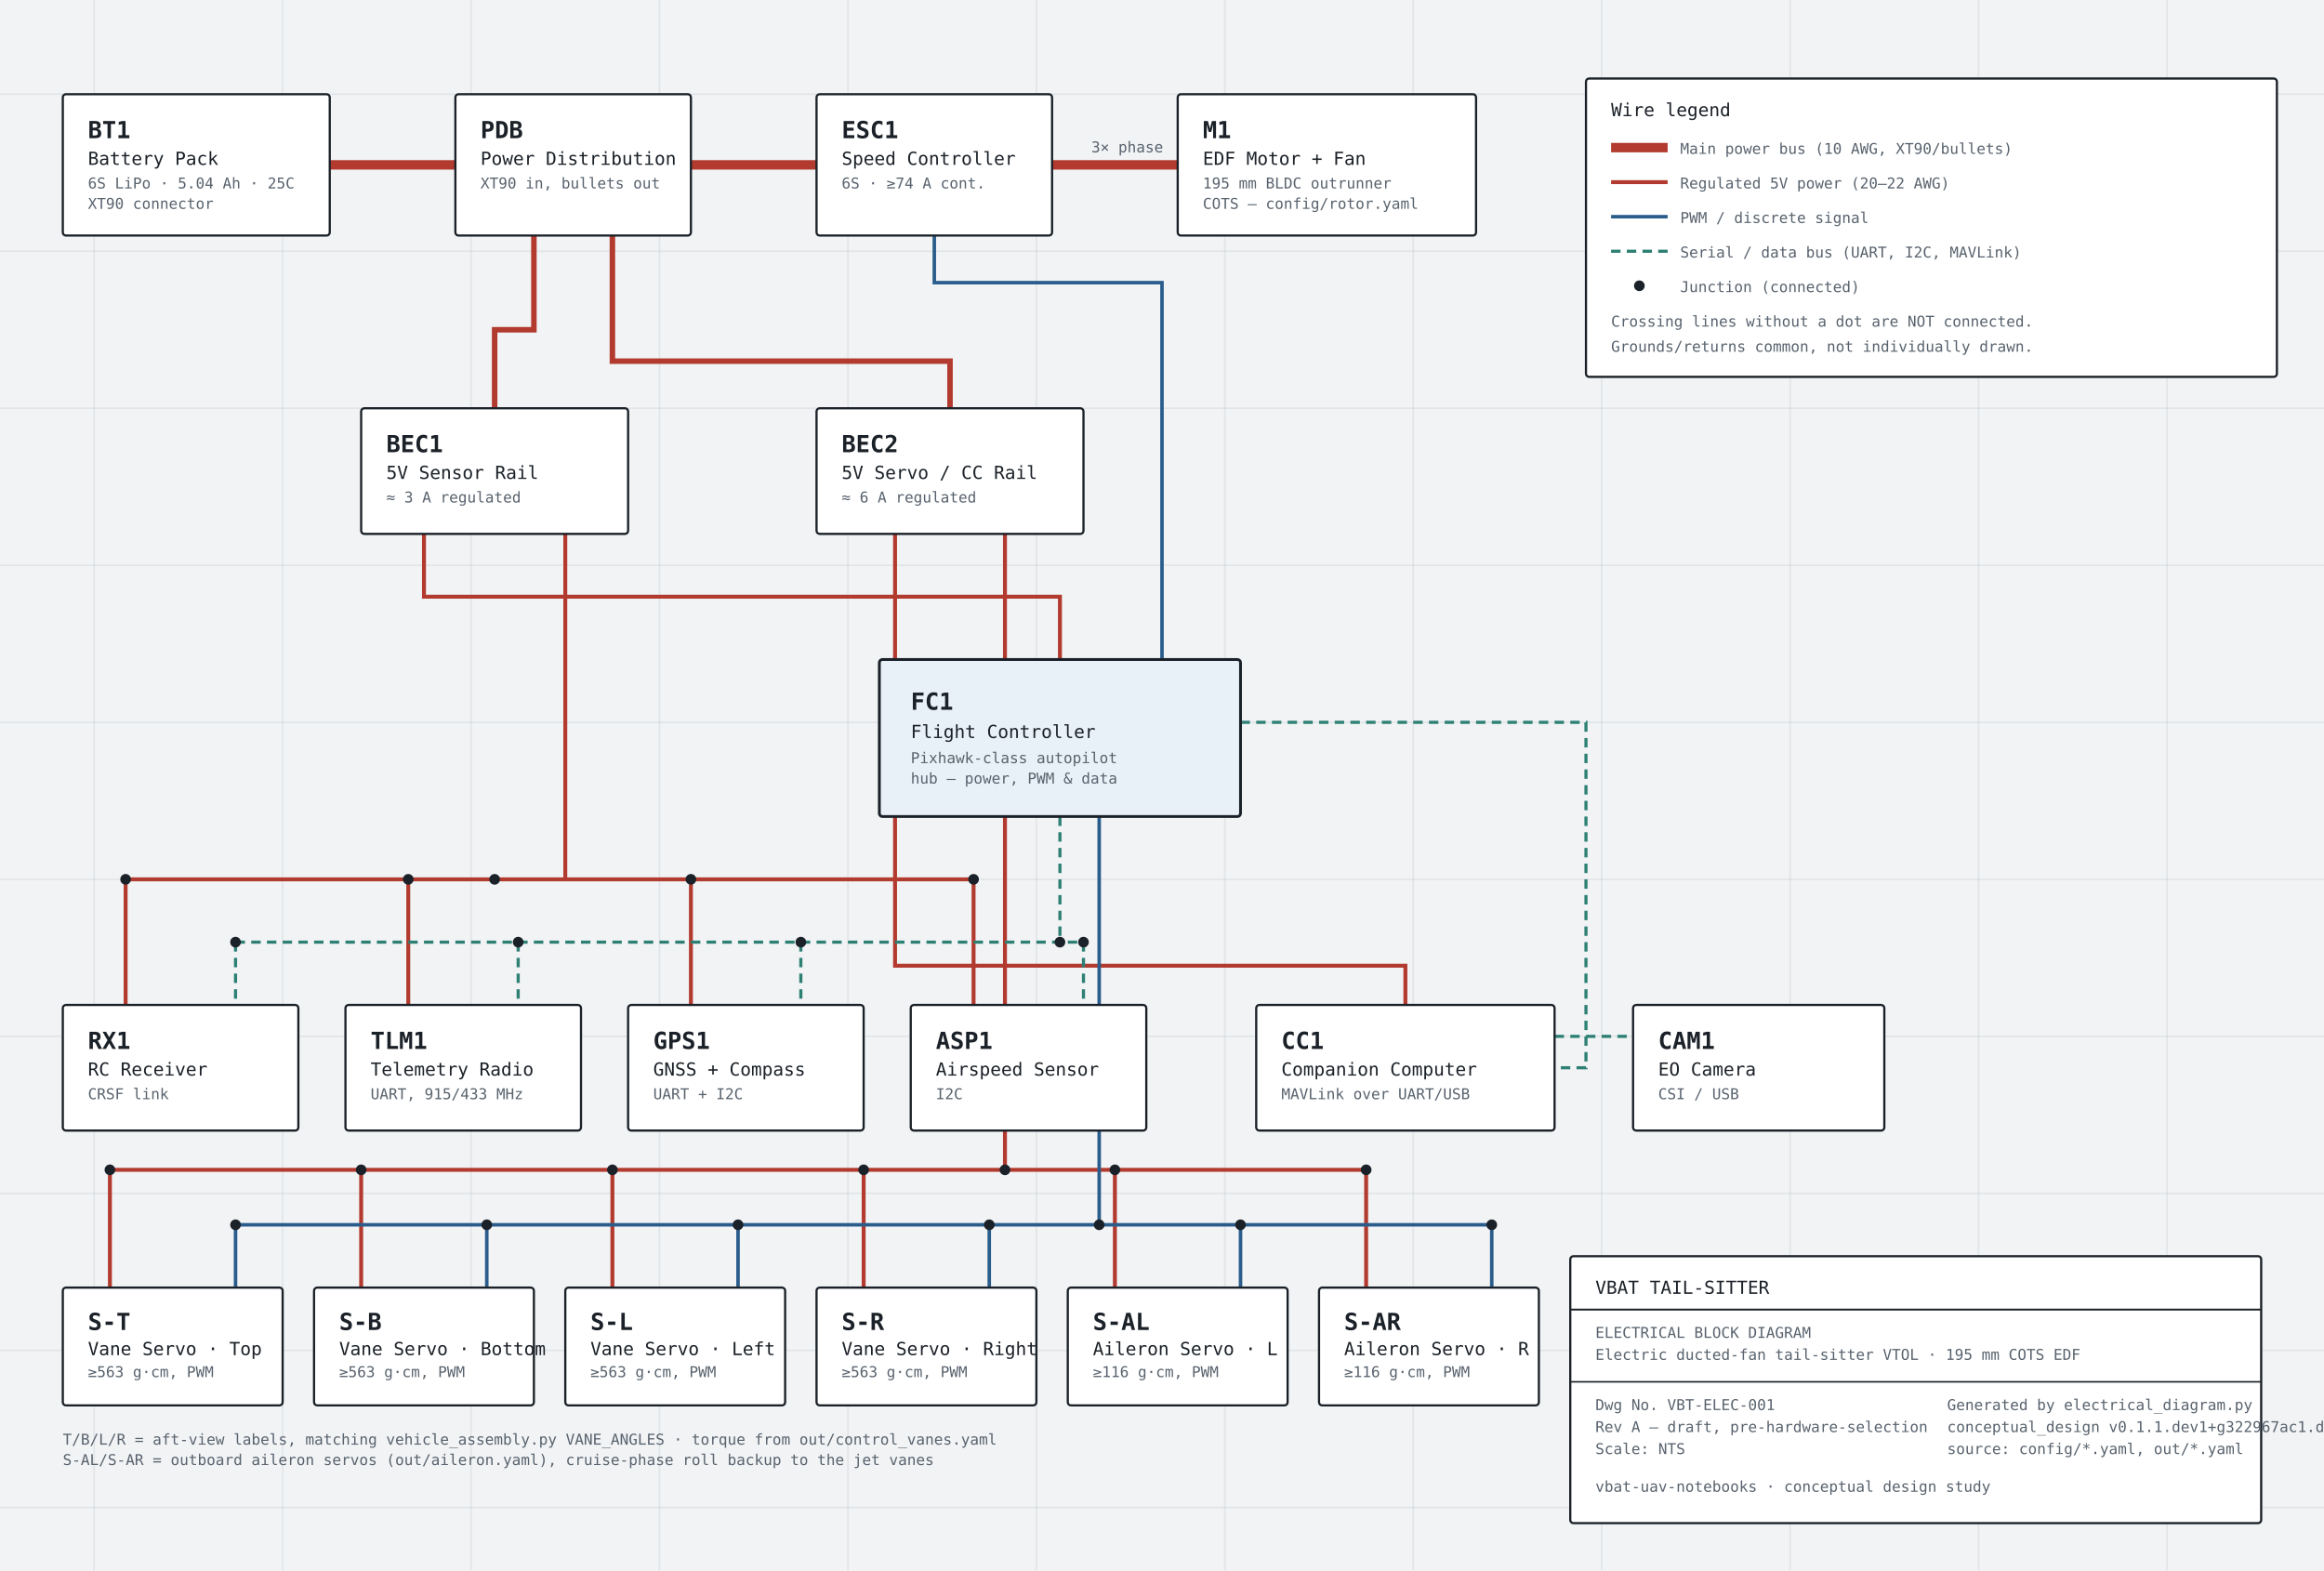
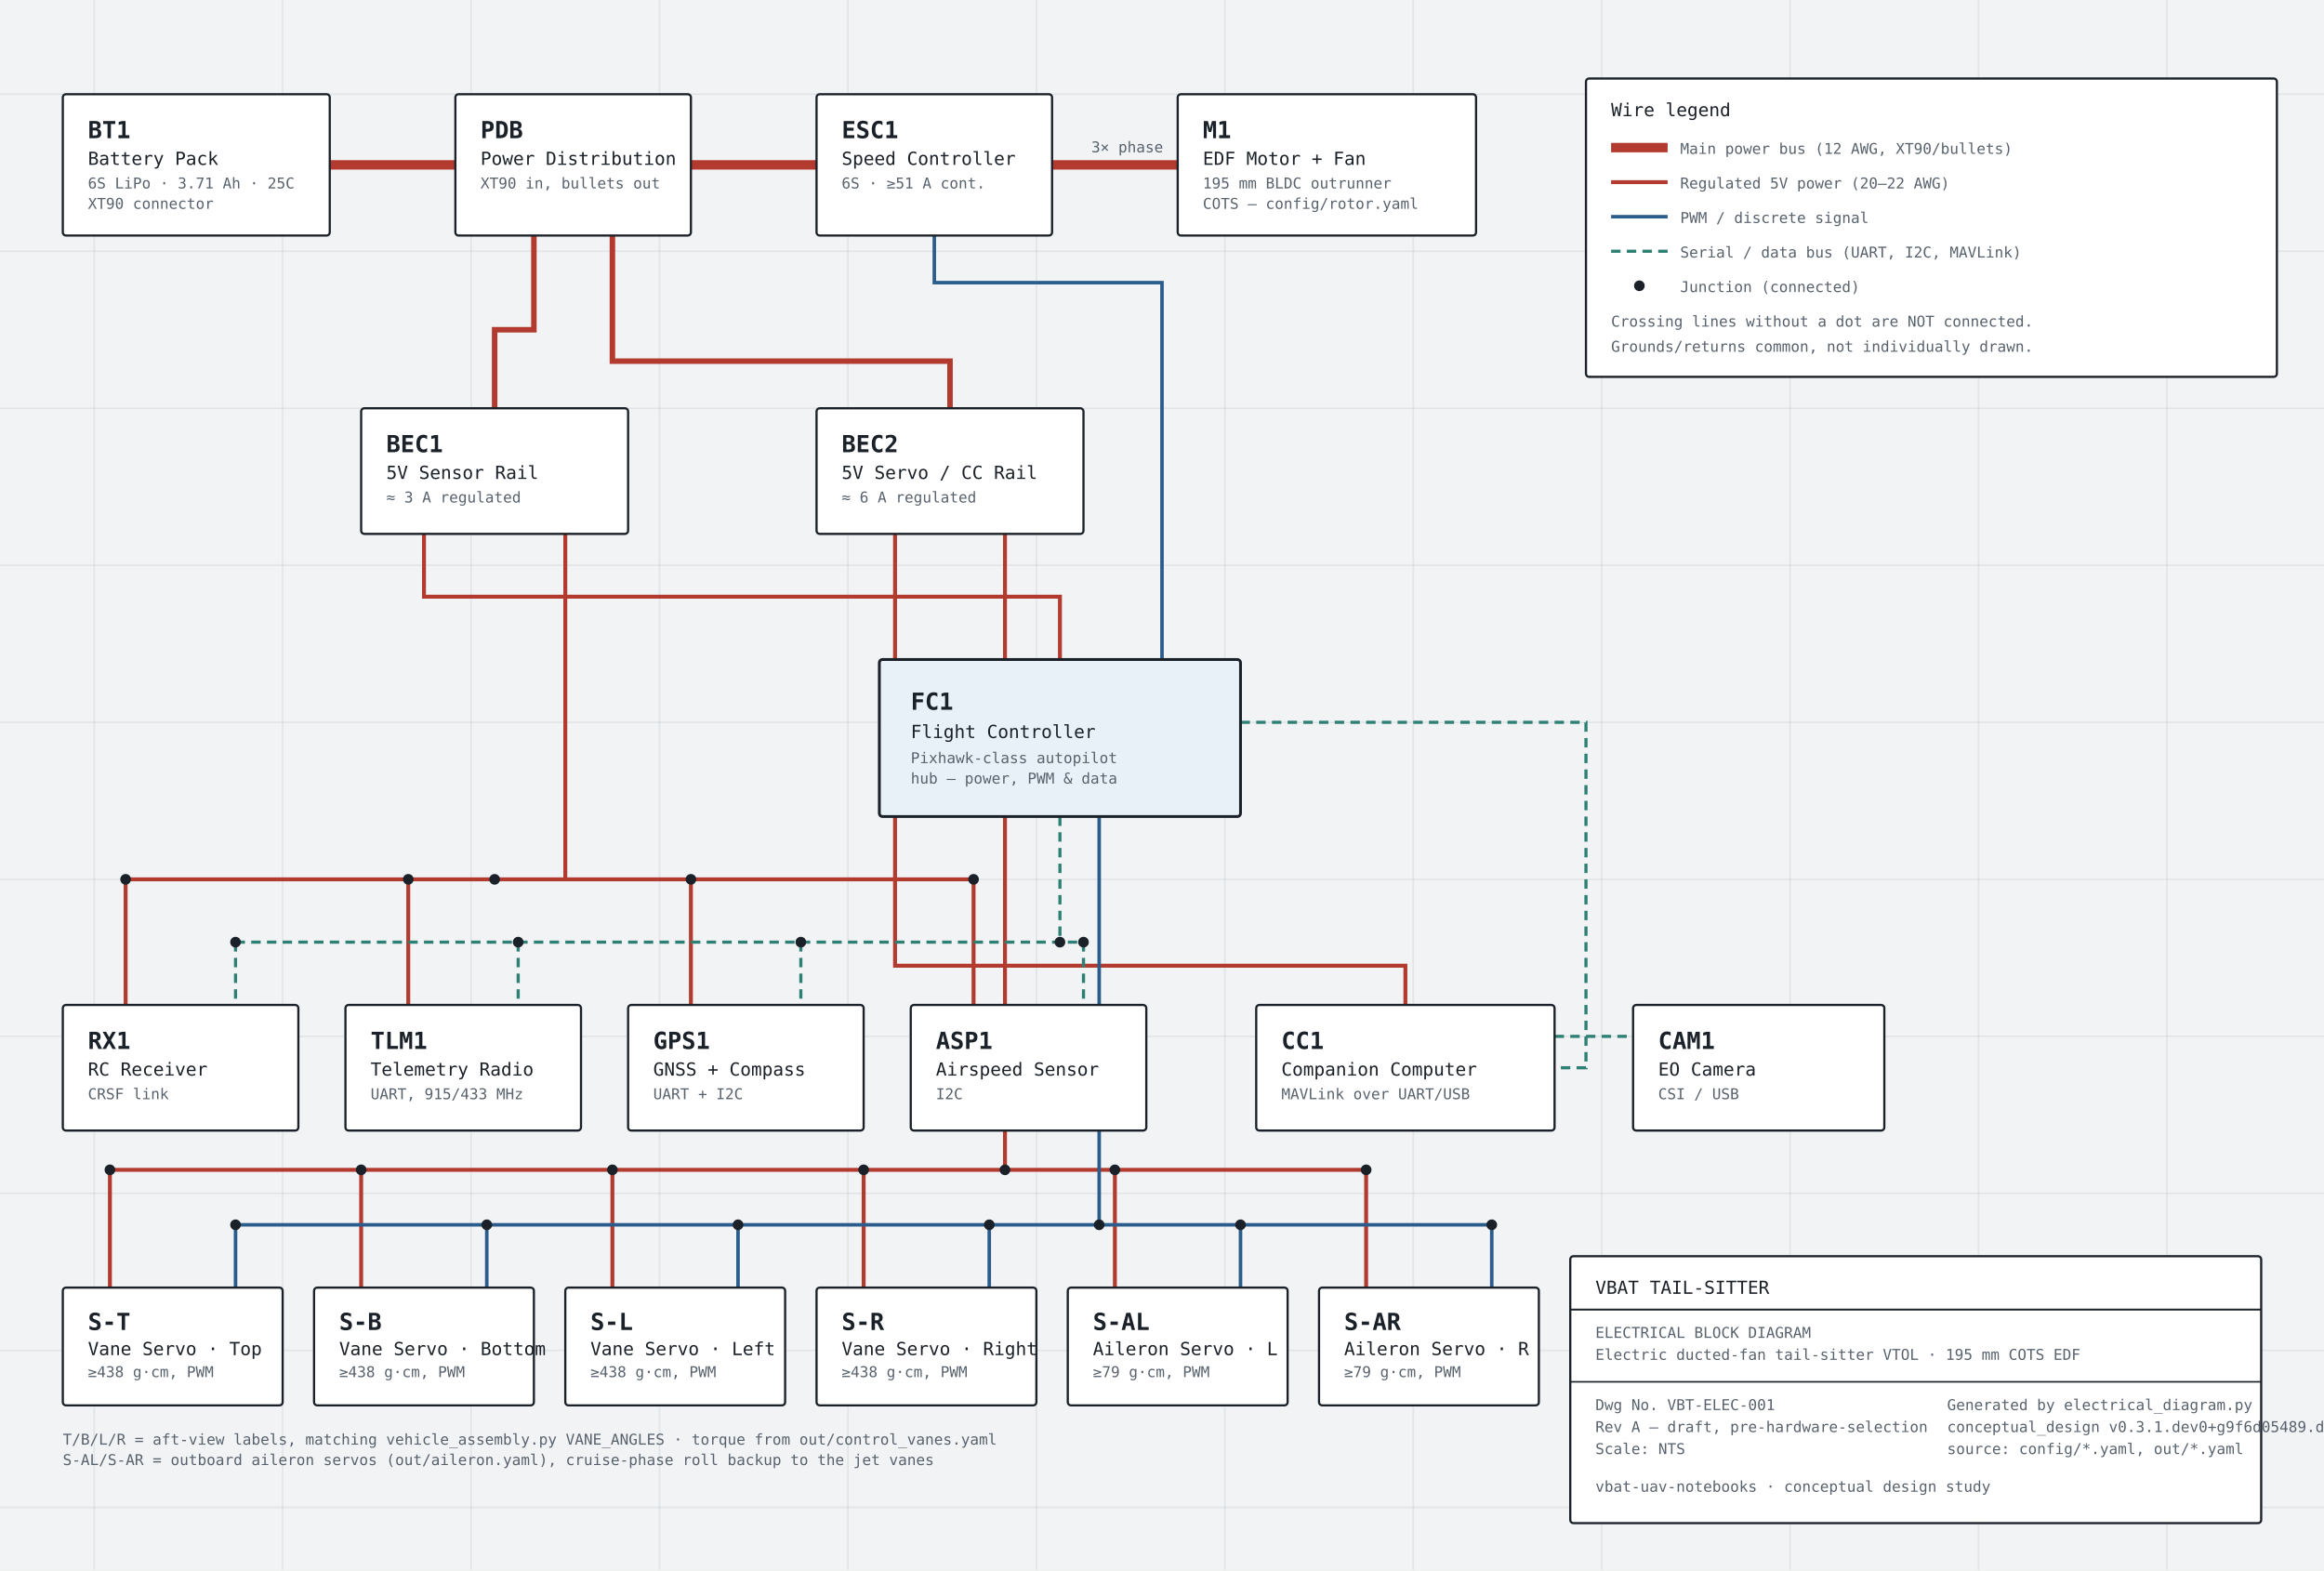
<svg xmlns="http://www.w3.org/2000/svg" viewBox="0 0 1480 1000" role="img" aria-labelledby="wd-title wd-desc">
  <style>
    text { font-family: ui-monospace, "Cascadia Mono", "SF Mono", "JetBrains Mono", Consolas, monospace; fill: #1B2128; }
    .ref { font-weight: 700; font-size: 15px; }
    .name { font-size: 11.5px; font-weight: 500; }
    .spec { font-size: 9.5px; fill: #58626D; }
    .wire-label { font-size: 9.5px; fill: #58626D; }
    .box { fill: #FFFFFF; stroke: #1B2128; stroke-width: 1.4; }
    .box.hub { fill: #E9F1F8; stroke-width: 1.8; }
    .jx { fill: #1B2128; }
    .grid-line { stroke: rgba(27,33,40,0.07); stroke-width: 1; }
    .power { stroke: #B23A2E; }
    .signal { stroke: #2A5D8C; }
    .data { stroke: #2E8074; }
  </style>
  <rect x="0" y="0" width="1480" height="1000" fill="#F1F3F5" />
  <g class="grid-line">
    <path d="M0,60 H1480 M0,160 H1480 M0,260 H1480 M0,360 H1480 M0,460 H1480 M0,560 H1480 M0,660 H1480 M0,760 H1480 M0,860 H1480 M0,960 H1480" />
    <path d="M60,0 V1000 M180,0 V1000 M300,0 V1000 M420,0 V1000 M540,0 V1000 M660,0 V1000 M780,0 V1000 M900,0 V1000 M1020,0 V1000 M1140,0 V1000 M1260,0 V1000 M1380,0 V1000" />
  </g>
  <g fill="none">
    <path class="power" d="M210,105 H290" stroke-width="6" />
    <path class="power" d="M440,105 H520" stroke-width="6" />
    <path class="power" d="M670,105 H750" stroke-width="6" />
    <text class="wire-label" x="695" y="97">3× phase</text>
    <path class="power" d="M340,150 V210 H315 V260" stroke-width="3.5" />
    <path class="power" d="M390,150 V230 H605 V260" stroke-width="3.5" />
    <path class="power" d="M270,340 V380 H675 V420" stroke-width="2.5" />
    <path class="power" d="M360,340 V560" stroke-width="2.5" />
    <path class="power" d="M80,560 H620" stroke-width="2.5" />
    <path class="power" d="M80,560 V640 M260,560 V640 M440,560 V640 M620,560 V640" stroke-width="2.5" />
    <path class="power" d="M570,340 V615 H895 V640" stroke-width="2.5" />
    <path class="power" d="M640,340 V745" stroke-width="2.5" />
    <path class="power" d="M70,745 H870" stroke-width="2.5" />
    <path class="power" d="M70,745 V820 M230,745 V820 M390,745 V820 M550,745 V820 M710,745 V820 M870,745 V820" stroke-width="2.5" />
    <path class="signal" d="M740,420 V180 H595 V150" stroke-width="2.25" />
    <path class="data" d="M675,520 V600" stroke-width="2" stroke-dasharray="6 4" />
    <path class="data" d="M150,600 H690" stroke-width="2" stroke-dasharray="6 4" />
    <path class="data" d="M150,600 V640 M330,600 V640 M510,600 V640 M690,600 V640" stroke-width="2" stroke-dasharray="6 4" />
    <path class="data" d="M790,460 H1010 V680 H990" stroke-width="2" stroke-dasharray="6 4" />
    <path class="data" d="M990,660 H1040" stroke-width="2" stroke-dasharray="6 4" />
    <path class="signal" d="M700,520 V780" stroke-width="2.25" />
    <path class="signal" d="M150,780 H950" stroke-width="2.25" />
    <path class="signal" d="M150,780 V820 M310,780 V820 M470,780 V820 M630,780 V820 M790,780 V820 M950,780 V820" stroke-width="2.25" />
  </g>
  <g class="jx">
    <circle cx="315" cy="560" r="3.4" />
    <circle cx="80" cy="560" r="3.4" />
    <circle cx="260" cy="560" r="3.4" />
    <circle cx="440" cy="560" r="3.4" />
    <circle cx="620" cy="560" r="3.4" />
    <circle cx="675" cy="600" r="3.4" />
    <circle cx="150" cy="600" r="3.4" />
    <circle cx="330" cy="600" r="3.4" />
    <circle cx="510" cy="600" r="3.4" />
    <circle cx="690" cy="600" r="3.4" />
    <circle cx="640" cy="745" r="3.4" />
    <circle cx="70" cy="745" r="3.4" />
    <circle cx="230" cy="745" r="3.4" />
    <circle cx="390" cy="745" r="3.4" />
    <circle cx="550" cy="745" r="3.4" />
    <circle cx="710" cy="745" r="3.4" />
    <circle cx="870" cy="745" r="3.4" />
    <circle cx="700" cy="780" r="3.4" />
    <circle cx="150" cy="780" r="3.4" />
    <circle cx="310" cy="780" r="3.4" />
    <circle cx="470" cy="780" r="3.4" />
    <circle cx="630" cy="780" r="3.4" />
    <circle cx="790" cy="780" r="3.4" />
    <circle cx="950" cy="780" r="3.4" />
  </g>
  <g>
    <rect class="box" x="40" y="60" width="170" height="90" rx="2" />
    <text class="ref" x="56" y="88">BT1</text>
    <text class="name" x="56" y="105">Battery Pack</text>
-     <text class="spec" x="56" y="120">6S LiPo · 5.04 Ah · 25C</text>
+     <text class="spec" x="56" y="120">6S LiPo · 3.71 Ah · 25C</text>
    <text class="spec" x="56" y="133">XT90 connector</text>
  </g>
  <g>
    <rect class="box" x="290" y="60" width="150" height="90" rx="2" />
    <text class="ref" x="306" y="88">PDB</text>
    <text class="name" x="306" y="105">Power Distribution</text>
    <text class="spec" x="306" y="120">XT90 in, bullets out</text>
  </g>
  <g>
    <rect class="box" x="520" y="60" width="150" height="90" rx="2" />
    <text class="ref" x="536" y="88">ESC1</text>
    <text class="name" x="536" y="105">Speed Controller</text>
-     <text class="spec" x="536" y="120">6S · ≥74 A cont.</text>
+     <text class="spec" x="536" y="120">6S · ≥51 A cont.</text>
  </g>
  <g>
    <rect class="box" x="750" y="60" width="190" height="90" rx="2" />
    <text class="ref" x="766" y="88">M1</text>
    <text class="name" x="766" y="105">EDF Motor + Fan</text>
    <text class="spec" x="766" y="120">195 mm BLDC outrunner</text>
    <text class="spec" x="766" y="133">COTS — config/rotor.yaml</text>
  </g>
  <g>
    <rect class="box" x="230" y="260" width="170" height="80" rx="2" />
    <text class="ref" x="246" y="288">BEC1</text>
    <text class="name" x="246" y="305">5V Sensor Rail</text>
    <text class="spec" x="246" y="320">≈ 3 A regulated</text>
  </g>
  <g>
    <rect class="box" x="520" y="260" width="170" height="80" rx="2" />
    <text class="ref" x="536" y="288">BEC2</text>
    <text class="name" x="536" y="305">5V Servo / CC Rail</text>
    <text class="spec" x="536" y="320">≈ 6 A regulated</text>
  </g>
  <g>
    <rect class="box hub" x="560" y="420" width="230" height="100" rx="2" />
    <text class="ref" x="580" y="452">FC1</text>
    <text class="name" x="580" y="470">Flight Controller</text>
    <text class="spec" x="580" y="486">Pixhawk-class autopilot</text>
    <text class="spec" x="580" y="499">hub — power, PWM &amp; data</text>
  </g>
  <g>
    <rect class="box" x="40" y="640" width="150" height="80" rx="2" />
    <text class="ref" x="56" y="668">RX1</text>
    <text class="name" x="56" y="685">RC Receiver</text>
    <text class="spec" x="56" y="700">CRSF link</text>
  </g>
  <g>
    <rect class="box" x="220" y="640" width="150" height="80" rx="2" />
    <text class="ref" x="236" y="668">TLM1</text>
    <text class="name" x="236" y="685">Telemetry Radio</text>
    <text class="spec" x="236" y="700">UART, 915/433 MHz</text>
  </g>
  <g>
    <rect class="box" x="400" y="640" width="150" height="80" rx="2" />
    <text class="ref" x="416" y="668">GPS1</text>
    <text class="name" x="416" y="685">GNSS + Compass</text>
    <text class="spec" x="416" y="700">UART + I2C</text>
  </g>
  <g>
    <rect class="box" x="580" y="640" width="150" height="80" rx="2" />
    <text class="ref" x="596" y="668">ASP1</text>
    <text class="name" x="596" y="685">Airspeed Sensor</text>
    <text class="spec" x="596" y="700">I2C</text>
  </g>
  <g>
    <rect class="box" x="800" y="640" width="190" height="80" rx="2" />
    <text class="ref" x="816" y="668">CC1</text>
    <text class="name" x="816" y="685">Companion Computer</text>
    <text class="spec" x="816" y="700">MAVLink over UART/USB</text>
  </g>
  <g>
    <rect class="box" x="1040" y="640" width="160" height="80" rx="2" />
    <text class="ref" x="1056" y="668">CAM1</text>
    <text class="name" x="1056" y="685">EO Camera</text>
    <text class="spec" x="1056" y="700">CSI / USB</text>
  </g>
  <g>
    <rect class="box" x="40" y="820" width="140" height="75" rx="2" />
    <text class="ref" x="56" y="847">S-T</text>
    <text class="name" x="56" y="863">Vane Servo · Top</text>
-     <text class="spec" x="56" y="877">≥563 g·cm, PWM</text>
+     <text class="spec" x="56" y="877">≥438 g·cm, PWM</text>
  </g>
  <g>
    <rect class="box" x="200" y="820" width="140" height="75" rx="2" />
    <text class="ref" x="216" y="847">S-B</text>
    <text class="name" x="216" y="863">Vane Servo · Bottom</text>
-     <text class="spec" x="216" y="877">≥563 g·cm, PWM</text>
+     <text class="spec" x="216" y="877">≥438 g·cm, PWM</text>
  </g>
  <g>
    <rect class="box" x="360" y="820" width="140" height="75" rx="2" />
    <text class="ref" x="376" y="847">S-L</text>
    <text class="name" x="376" y="863">Vane Servo · Left</text>
-     <text class="spec" x="376" y="877">≥563 g·cm, PWM</text>
+     <text class="spec" x="376" y="877">≥438 g·cm, PWM</text>
  </g>
  <g>
    <rect class="box" x="520" y="820" width="140" height="75" rx="2" />
    <text class="ref" x="536" y="847">S-R</text>
    <text class="name" x="536" y="863">Vane Servo · Right</text>
-     <text class="spec" x="536" y="877">≥563 g·cm, PWM</text>
+     <text class="spec" x="536" y="877">≥438 g·cm, PWM</text>
  </g>
  <g>
    <rect class="box" x="680" y="820" width="140" height="75" rx="2" />
    <text class="ref" x="696" y="847">S-AL</text>
    <text class="name" x="696" y="863">Aileron Servo · L</text>
-     <text class="spec" x="696" y="877">≥116 g·cm, PWM</text>
+     <text class="spec" x="696" y="877">≥79 g·cm, PWM</text>
  </g>
  <g>
    <rect class="box" x="840" y="820" width="140" height="75" rx="2" />
    <text class="ref" x="856" y="847">S-AR</text>
    <text class="name" x="856" y="863">Aileron Servo · R</text>
-     <text class="spec" x="856" y="877">≥116 g·cm, PWM</text>
+     <text class="spec" x="856" y="877">≥79 g·cm, PWM</text>
  </g>
  <text class="spec" x="40" y="920">T/B/L/R = aft-view labels, matching vehicle_assembly.py VANE_ANGLES · torque from out/control_vanes.yaml</text>
  <text class="spec" x="40" y="933">S-AL/S-AR = outboard aileron servos (out/aileron.yaml), cruise-phase roll backup to the jet vanes</text>
  <g transform="translate(1010,50)">
    <rect class="box" x="0" y="0" width="440" height="190" rx="2" />
    <text class="name" x="16" y="24" font-weight="650">Wire legend</text>
    <line x1="16" y1="44" x2="52" y2="44" class="power" stroke-width="6" />
-     <text class="spec" x="60" y="48">Main power bus (10 AWG, XT90/bullets)</text>
+     <text class="spec" x="60" y="48">Main power bus (12 AWG, XT90/bullets)</text>
    <line x1="16" y1="66" x2="52" y2="66" class="power" stroke-width="2.5" />
    <text class="spec" x="60" y="70">Regulated 5V power (20–22 AWG)</text>
    <line x1="16" y1="88" x2="52" y2="88" class="signal" stroke-width="2.25" />
    <text class="spec" x="60" y="92">PWM / discrete signal</text>
    <line x1="16" y1="110" x2="52" y2="110" class="data" stroke-width="2" stroke-dasharray="6 4" />
    <text class="spec" x="60" y="114">Serial / data bus (UART, I2C, MAVLink)</text>
    <circle class="jx" cx="34" cy="132" r="3.4" />
    <text class="spec" x="60" y="136">Junction (connected)</text>
    <text class="spec" x="16" y="158">Crossing lines without a dot are NOT connected.</text>
    <text class="spec" x="16" y="174">Grounds/returns common, not individually drawn.</text>
  </g>
  <g transform="translate(1000,800)">
    <rect class="box" x="0" y="0" width="440" height="170" rx="2" />
    <line x1="0" y1="34" x2="440" y2="34" stroke="#1B2128" stroke-width="1.2" />
    <text class="name" x="16" y="24" font-weight="650" font-size="13px">VBAT TAIL-SITTER</text>
    <text class="spec" x="16" y="52">ELECTRICAL BLOCK DIAGRAM</text>
    <text class="spec" x="16" y="66">Electric ducted-fan tail-sitter VTOL · 195 mm COTS EDF</text>
    <line x1="0" y1="80" x2="440" y2="80" stroke="#1B2128" stroke-width="1" />
    <text class="spec" x="16" y="98">Dwg No. VBT-ELEC-001</text>
    <text class="spec" x="16" y="112">Rev A — draft, pre-hardware-selection</text>
    <text class="spec" x="16" y="126">Scale: NTS</text>
    <text class="spec" x="240" y="98">Generated by electrical_diagram.py</text>
-     <text class="spec" x="240" y="112">conceptual_design v0.1.1.dev1+g322967ac1.d20260709</text>
+     <text class="spec" x="240" y="112">conceptual_design v0.3.1.dev0+g9f6d05489.d20260710</text>
    <text class="spec" x="240" y="126">source: config/*.yaml, out/*.yaml</text>
    <text class="spec" x="16" y="150">vbat-uav-notebooks · conceptual design study</text>
  </g>
</svg>
